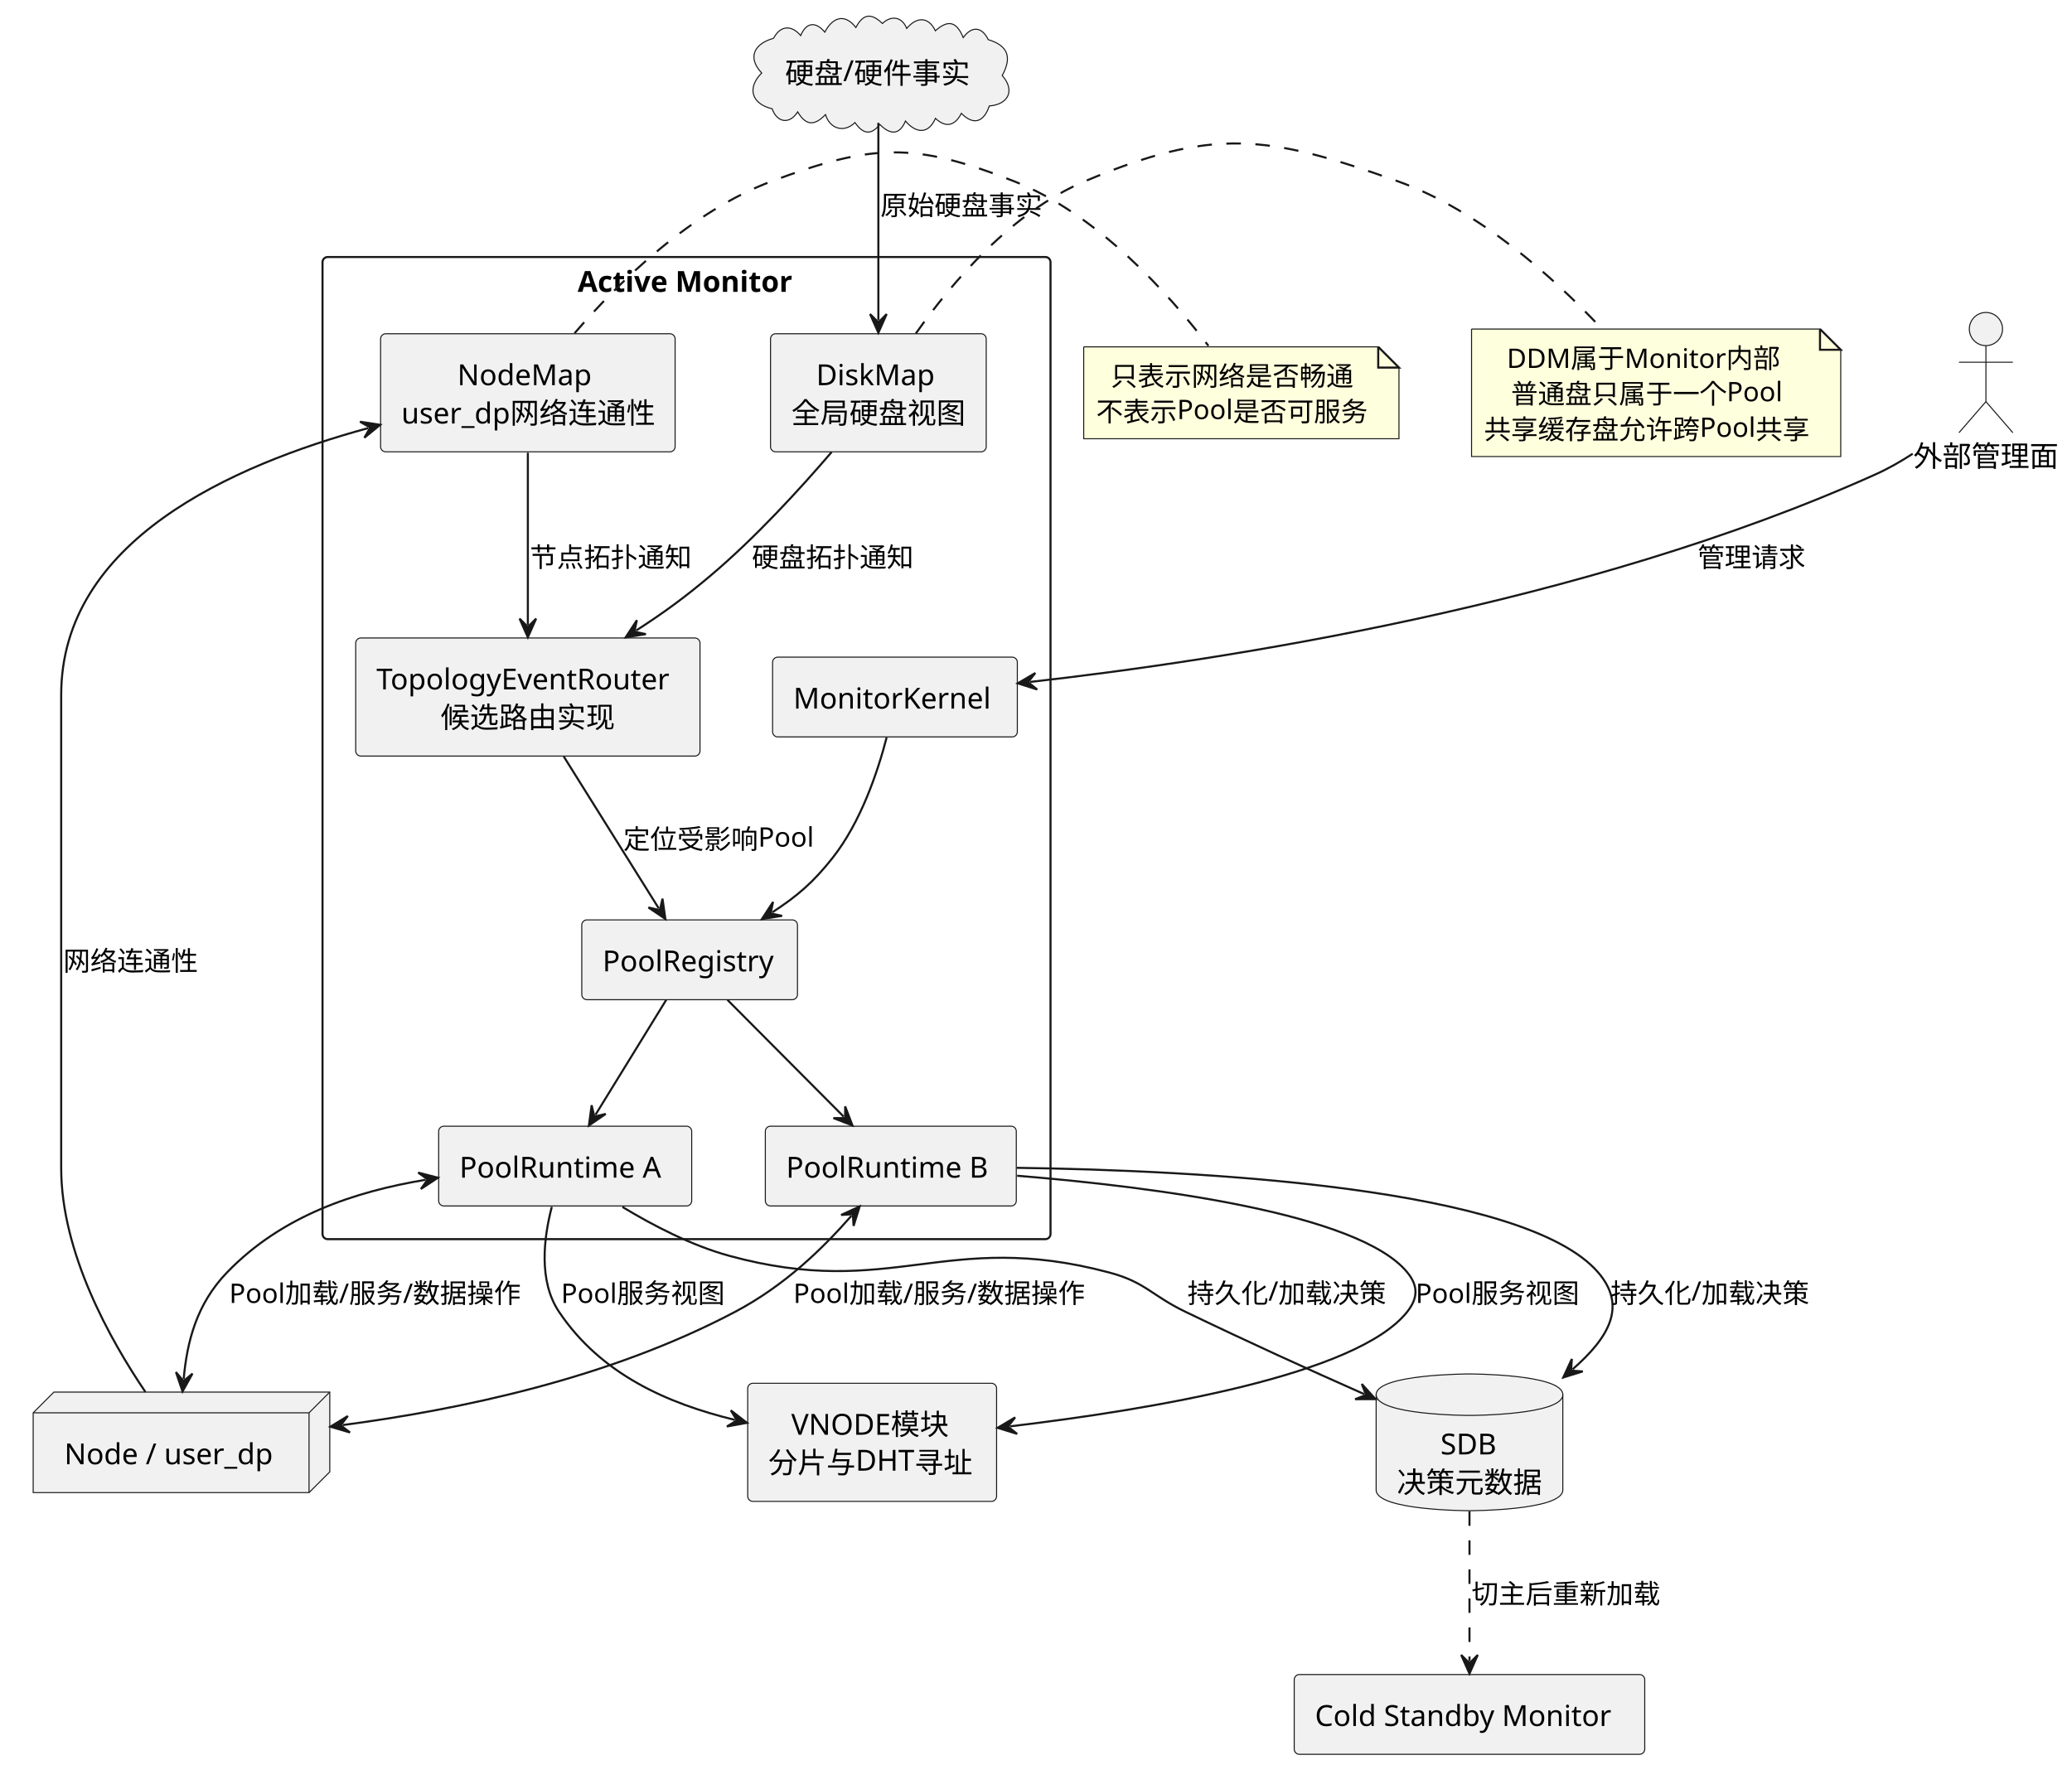
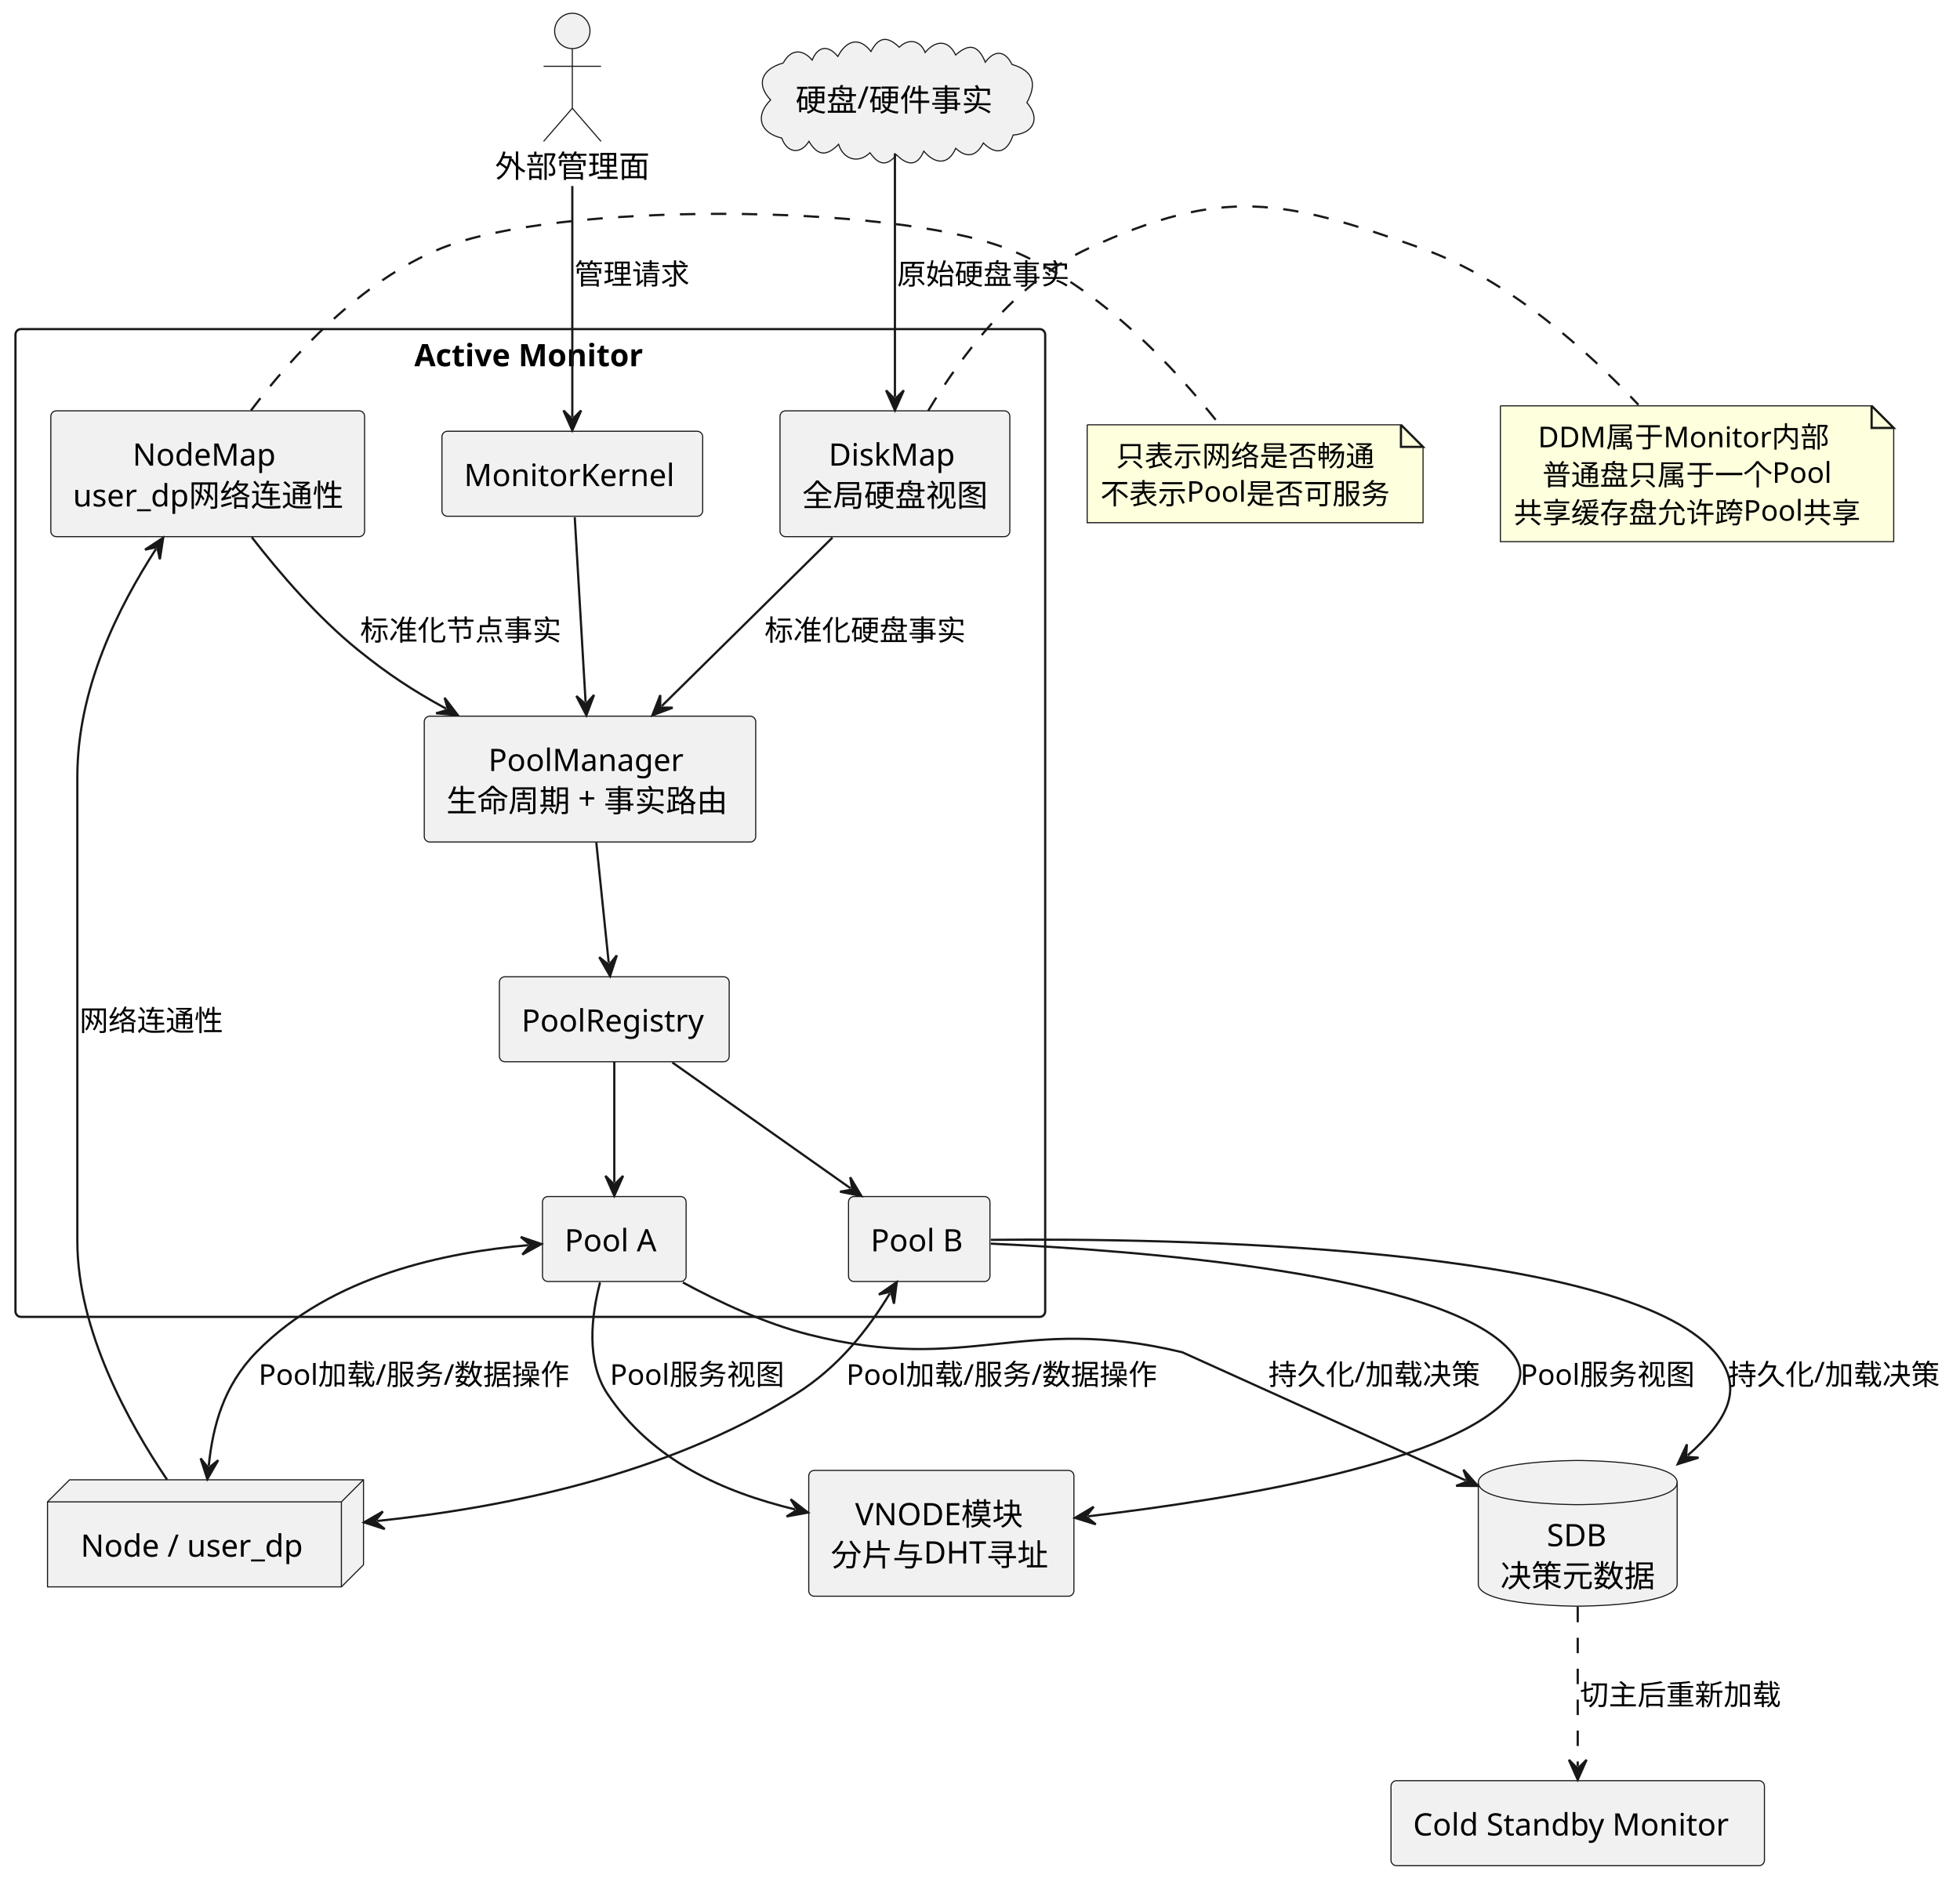
- <svg xmlns="http://www.w3.org/2000/svg" contentStyleType="text/css" height="851px" preserveAspectRatio="none" style="width:999px;height:851px;background:#FFFFFF;" version="1.1" viewBox="0 0 999 851" width="999px" zoomAndPan="magnify">
+ <svg xmlns="http://www.w3.org/2000/svg" contentStyleType="text/css" height="850px" preserveAspectRatio="none" style="width:887px;height:850px;background:#FFFFFF;" version="1.1" viewBox="0 0 887 850" width="887px" zoomAndPan="magnify">
  <defs />
  <g>
    <g id="cluster_Active Monitor">
-       <rect fill="none" height="473.63" rx="2.5" ry="2.5" style="stroke:#181818;stroke-width:1.0;" width="351" x="155.5" y="123.937" />
-       <text fill="#000000" font-family="Microsoft YaHei" font-size="14" font-weight="bold" lengthAdjust="spacing" textLength="105" x="278.5" y="140.75">Active Monitor</text>
+       <rect fill="none" height="447.13" rx="2.5" ry="2.5" style="stroke:#181818;stroke-width:1.0;" width="466" x="7" y="148.97" />
+       <text fill="#000000" font-family="Microsoft YaHei" font-size="14" font-weight="bold" lengthAdjust="spacing" textLength="105" x="187.5" y="165.784">Active Monitor</text>
    </g>
    <g id="elem_Kernel">
-       <rect fill="#F1F1F1" height="38.477" rx="2.5" ry="2.5" style="stroke:#181818;stroke-width:0.5;" width="118" x="372.5" y="316.897" />
-       <text fill="#000000" font-family="Microsoft YaHei" font-size="14" lengthAdjust="spacing" textLength="98" x="382.5" y="341.71">MonitorKernel</text>
+       <rect fill="#F1F1F1" height="38.477" rx="2.5" ry="2.5" style="stroke:#181818;stroke-width:0.5;" width="118" x="200" y="195.21" />
+       <text fill="#000000" font-family="Microsoft YaHei" font-size="14" lengthAdjust="spacing" textLength="98" x="210" y="220.024">MonitorKernel</text>
    </g>
    <g id="elem_DiskMap">
-       <rect fill="#F1F1F1" height="56.955" rx="2.5" ry="2.5" style="stroke:#181818;stroke-width:0.5;" width="104" x="371.5" y="160.937" />
-       <text fill="#000000" font-family="Microsoft YaHei" font-size="14" lengthAdjust="spacing" textLength="60" x="393.5" y="185.75">DiskMap</text>
-       <text fill="#000000" font-family="Microsoft YaHei" font-size="14" lengthAdjust="spacing" textLength="84" x="381.5" y="204.228">全局硬盘视图</text>
+       <rect fill="#F1F1F1" height="56.955" rx="2.5" ry="2.5" style="stroke:#181818;stroke-width:0.5;" width="104" x="353" y="185.97" />
+       <text fill="#000000" font-family="Microsoft YaHei" font-size="14" lengthAdjust="spacing" textLength="60" x="375" y="210.784">DiskMap</text>
+       <text fill="#000000" font-family="Microsoft YaHei" font-size="14" lengthAdjust="spacing" textLength="84" x="363" y="229.261">全局硬盘视图</text>
    </g>
    <g id="elem_NodeMap">
-       <rect fill="#F1F1F1" height="56.955" rx="2.5" ry="2.5" style="stroke:#181818;stroke-width:0.5;" width="142" x="183.5" y="160.937" />
-       <text fill="#000000" font-family="Microsoft YaHei" font-size="14" lengthAdjust="spacing" textLength="68" x="220.5" y="185.75">NodeMap</text>
-       <text fill="#000000" font-family="Microsoft YaHei" font-size="14" lengthAdjust="spacing" textLength="122" x="193.5" y="204.228">user_dp网络连通性</text>
+       <rect fill="#F1F1F1" height="56.955" rx="2.5" ry="2.5" style="stroke:#181818;stroke-width:0.5;" width="142" x="23" y="185.97" />
+       <text fill="#000000" font-family="Microsoft YaHei" font-size="14" lengthAdjust="spacing" textLength="68" x="60" y="210.784">NodeMap</text>
+       <text fill="#000000" font-family="Microsoft YaHei" font-size="14" lengthAdjust="spacing" textLength="122" x="33" y="229.261">user_dp网络连通性</text>
    </g>
-     <g id="elem_TopoRouter">
-       <rect fill="#F1F1F1" height="56.955" rx="2.5" ry="2.5" style="stroke:#181818;stroke-width:0.5;" width="166" x="171.5" y="307.657" />
-       <text fill="#000000" font-family="Microsoft YaHei" font-size="14" lengthAdjust="spacing" textLength="146" x="181.5" y="332.47">TopologyEventRouter</text>
-       <text fill="#000000" font-family="Microsoft YaHei" font-size="14" lengthAdjust="spacing" textLength="84" x="212.5" y="350.948">候选路由实现</text>
+     <g id="elem_PoolManager">
+       <rect fill="#F1F1F1" height="56.955" rx="2.5" ry="2.5" style="stroke:#181818;stroke-width:0.5;" width="150" x="192" y="324.19" />
+       <text fill="#000000" font-family="Microsoft YaHei" font-size="14" lengthAdjust="spacing" textLength="92" x="221" y="349.003">PoolManager</text>
+       <text fill="#000000" font-family="Microsoft YaHei" font-size="14" lengthAdjust="spacing" textLength="130" x="202" y="367.481">生命周期 + 事实路由</text>
    </g>
    <g id="elem_Registry">
-       <rect fill="#F1F1F1" height="38.477" rx="2.5" ry="2.5" style="stroke:#181818;stroke-width:0.5;" width="104" x="280.5" y="443.607" />
-       <text fill="#000000" font-family="Microsoft YaHei" font-size="14" lengthAdjust="spacing" textLength="84" x="290.5" y="468.42">PoolRegistry</text>
+       <rect fill="#F1F1F1" height="38.477" rx="2.5" ry="2.5" style="stroke:#181818;stroke-width:0.5;" width="104" x="226" y="442.14" />
+       <text fill="#000000" font-family="Microsoft YaHei" font-size="14" lengthAdjust="spacing" textLength="84" x="236" y="466.954">PoolRegistry</text>
    </g>
    <g id="elem_PoolA">
-       <rect fill="#F1F1F1" height="38.477" rx="2.5" ry="2.5" style="stroke:#181818;stroke-width:0.5;" width="122" x="211.5" y="543.087" />
-       <text fill="#000000" font-family="Microsoft YaHei" font-size="14" lengthAdjust="spacing" textLength="102" x="221.5" y="567.9">PoolRuntime A</text>
+       <rect fill="#F1F1F1" height="38.477" rx="2.5" ry="2.5" style="stroke:#181818;stroke-width:0.5;" width="65" x="245.5" y="541.62" />
+       <text fill="#000000" font-family="Microsoft YaHei" font-size="14" lengthAdjust="spacing" textLength="45" x="255.5" y="566.433">Pool A</text>
    </g>
    <g id="elem_PoolB">
-       <rect fill="#F1F1F1" height="38.477" rx="2.5" ry="2.5" style="stroke:#181818;stroke-width:0.5;" width="121" x="369" y="543.087" />
-       <text fill="#000000" font-family="Microsoft YaHei" font-size="14" lengthAdjust="spacing" textLength="101" x="379" y="567.9">PoolRuntime B</text>
+       <rect fill="#F1F1F1" height="38.477" rx="2.5" ry="2.5" style="stroke:#181818;stroke-width:0.5;" width="64" x="384" y="541.62" />
+       <text fill="#000000" font-family="Microsoft YaHei" font-size="14" lengthAdjust="spacing" textLength="44" x="394" y="566.433">Pool B</text>
    </g>
    <g id="elem_Admin">
-       <ellipse cx="957.5" cy="158.677" fill="#F1F1F1" rx="8" ry="8" style="stroke:#181818;stroke-width:0.5;" />
-       <path d="M957.5,166.677 L957.5,193.677 M944.5,174.677 L970.5,174.677 M957.5,193.677 L944.5,208.677 M957.5,193.677 L970.5,208.677 " fill="none" style="stroke:#181818;stroke-width:0.5;" />
-       <text fill="#000000" font-family="Microsoft YaHei" font-size="14" lengthAdjust="spacing" textLength="70" x="922.5" y="224.99">外部管理面</text>
+       <ellipse cx="259" cy="14" fill="#F1F1F1" rx="8" ry="8" style="stroke:#181818;stroke-width:0.5;" />
+       <path d="M259,22 L259,49 M246,30 L272,30 M259,49 L246,64 M259,49 L272,64 " fill="none" style="stroke:#181818;stroke-width:0.5;" />
+       <text fill="#000000" font-family="Microsoft YaHei" font-size="14" lengthAdjust="spacing" textLength="70" x="224" y="80.314">外部管理面</text>
    </g>
    <g id="elem_Hardware">
-       <path d="M372.956,18.484 C376.244,12.219 381.579,11.898 386.036,17.155 C388.727,10.691 393.323,10.228 397.67,15.517 C401.177,8.705 407.022,6 412.654,13.253 C416.193,6.528 420.118,6.175 425.445,11.329 C429.7,7.247 434.899,8.034 437.171,13.712 C441.663,8.282 447.525,7.608 450.985,14.838 C457.328,9.173 461.282,10.578 464.406,18.111 C468.56,12.457 473.319,12.729 476.474,19.112 C486.261,22.056 487.91,27.841 483.205,36.421 C489.614,43.665 486.104,50.416 476.998,51.097 C474.445,58.572 469.697,60.86 463.519,54.674 C460.435,60.592 456.179,61.864 451.024,57.094 C447.47,65.219 441.335,64.006 436.558,58.381 C433.509,65.661 428.91,64.731 424.238,60.052 C419.587,65.645 416.013,64.416 412.209,59.116 C406.876,64.316 400.085,62.07 397.998,55.271 C392.726,60.706 388.652,60.78 384.594,53.944 C380.676,60.181 374.643,59.162 372.285,52.461 C362.432,50.133 359.973,42.523 367.238,35.193 C359.88,27.32 364.204,20.843 372.956,18.484 " fill="#F1F1F1" style="stroke:#181818;stroke-width:0.5;" />
-       <text fill="#000000" font-family="Microsoft YaHei" font-size="14" lengthAdjust="spacing" textLength="90" x="378.5" y="40.27">硬盘/硬件事实</text>
+       <path d="M354.456,28.527 C357.744,22.262 363.079,21.941 367.536,27.199 C370.227,20.734 374.823,20.271 379.17,25.56 C382.677,18.749 388.522,16.043 394.154,23.296 C397.693,16.571 401.618,16.218 406.945,21.372 C411.2,17.29 416.399,18.077 418.671,23.755 C423.163,18.326 429.025,17.651 432.485,24.882 C438.828,19.216 442.782,20.621 445.906,28.154 C450.06,22.5 454.819,22.773 457.974,29.155 C467.761,32.099 469.41,37.885 464.705,46.465 C471.114,53.709 467.604,60.459 458.498,61.141 C455.945,68.616 451.197,70.903 445.019,64.717 C441.935,70.636 437.679,71.908 432.524,67.138 C428.97,75.262 422.835,74.049 418.058,68.424 C415.009,75.705 410.41,74.774 405.738,70.095 C401.087,75.688 397.513,74.46 393.709,69.159 C388.376,74.359 381.585,72.114 379.498,65.314 C374.226,70.75 370.152,70.823 366.094,63.987 C362.176,70.224 356.143,69.206 353.785,62.504 C343.932,60.176 341.473,52.566 348.738,45.236 C341.38,37.364 345.704,30.887 354.456,28.527 " fill="#F1F1F1" style="stroke:#181818;stroke-width:0.5;" />
+       <text fill="#000000" font-family="Microsoft YaHei" font-size="14" lengthAdjust="spacing" textLength="90" x="360" y="50.313">硬盘/硬件事实</text>
    </g>
    <g id="elem_SDB">
-       <path d="M663.5,672.567 C663.5,662.567 708.5,662.567 708.5,662.567 C708.5,662.567 753.5,662.567 753.5,672.567 L753.5,718.522 C753.5,728.522 708.5,728.522 708.5,728.522 C708.5,728.522 663.5,728.522 663.5,718.522 L663.5,672.567 " fill="#F1F1F1" style="stroke:#181818;stroke-width:0.5;" />
-       <path d="M663.5,672.567 C663.5,682.567 708.5,682.567 708.5,682.567 C708.5,682.567 753.5,682.567 753.5,672.567 " fill="none" style="stroke:#181818;stroke-width:0.5;" />
-       <text fill="#000000" font-family="Microsoft YaHei" font-size="14" lengthAdjust="spacing" textLength="28" x="694.5" y="701.38">SDB</text>
-       <text fill="#000000" font-family="Microsoft YaHei" font-size="14" lengthAdjust="spacing" textLength="70" x="673.5" y="719.858">决策元数据</text>
+       <path d="M669,671.1 C669,661.1 714,661.1 714,661.1 C714,661.1 759,661.1 759,671.1 L759,717.055 C759,727.055 714,727.055 714,727.055 C714,727.055 669,727.055 669,717.055 L669,671.1 " fill="#F1F1F1" style="stroke:#181818;stroke-width:0.5;" />
+       <path d="M669,671.1 C669,681.1 714,681.1 714,681.1 C714,681.1 759,681.1 759,671.1 " fill="none" style="stroke:#181818;stroke-width:0.5;" />
+       <text fill="#000000" font-family="Microsoft YaHei" font-size="14" lengthAdjust="spacing" textLength="28" x="700" y="699.913">SDB</text>
+       <text fill="#000000" font-family="Microsoft YaHei" font-size="14" lengthAdjust="spacing" textLength="70" x="679" y="718.391">决策元数据</text>
    </g>
    <g id="elem_Standby">
-       <rect fill="#F1F1F1" height="38.477" rx="2.5" ry="2.5" style="stroke:#181818;stroke-width:0.5;" width="169" x="624" y="807.517" />
-       <text fill="#000000" font-family="Microsoft YaHei" font-size="14" lengthAdjust="spacing" textLength="149" x="634" y="832.33">Cold Standby Monitor</text>
+       <rect fill="#F1F1F1" height="38.477" rx="2.5" ry="2.5" style="stroke:#181818;stroke-width:0.5;" width="169" x="629.5" y="806.05" />
+       <text fill="#000000" font-family="Microsoft YaHei" font-size="14" lengthAdjust="spacing" textLength="149" x="639.5" y="830.864">Cold Standby Monitor</text>
    </g>
    <g id="elem_UserDP">
-       <polygon fill="#F1F1F1" points="16,681.307,26,671.307,159,671.307,159,709.784,149,719.784,16,719.784,16,681.307" style="stroke:#181818;stroke-width:0.5;" />
-       <line style="stroke:#181818;stroke-width:0.5;" x1="149" x2="159" y1="681.307" y2="671.307" />
-       <line style="stroke:#181818;stroke-width:0.5;" x1="16" x2="149" y1="681.307" y2="681.307" />
-       <line style="stroke:#181818;stroke-width:0.5;" x1="149" x2="149" y1="681.307" y2="719.784" />
-       <text fill="#000000" font-family="Microsoft YaHei" font-size="14" lengthAdjust="spacing" textLength="103" x="31" y="706.12">Node / user_dp</text>
+       <polygon fill="#F1F1F1" points="21.5,679.84,31.5,669.84,164.5,669.84,164.5,708.317,154.5,718.317,21.5,718.317,21.5,679.84" style="stroke:#181818;stroke-width:0.5;" />
+       <line style="stroke:#181818;stroke-width:0.5;" x1="154.5" x2="164.5" y1="679.84" y2="669.84" />
+       <line style="stroke:#181818;stroke-width:0.5;" x1="21.5" x2="154.5" y1="679.84" y2="679.84" />
+       <line style="stroke:#181818;stroke-width:0.5;" x1="154.5" x2="154.5" y1="679.84" y2="718.317" />
+       <text fill="#000000" font-family="Microsoft YaHei" font-size="14" lengthAdjust="spacing" textLength="103" x="36.5" y="704.654">Node / user_dp</text>
    </g>
    <g id="elem_VNode">
-       <rect fill="#F1F1F1" height="56.955" rx="2.5" ry="2.5" style="stroke:#181818;stroke-width:0.5;" width="120" x="360.5" y="667.067" />
-       <text fill="#000000" font-family="Microsoft YaHei" font-size="14" lengthAdjust="spacing" textLength="78" x="381.5" y="691.88">VNODE模块</text>
-       <text fill="#000000" font-family="Microsoft YaHei" font-size="14" lengthAdjust="spacing" textLength="100" x="370.5" y="710.358">分片与DHT寻址</text>
+       <rect fill="#F1F1F1" height="56.955" rx="2.5" ry="2.5" style="stroke:#181818;stroke-width:0.5;" width="120" x="366" y="665.6" />
+       <text fill="#000000" font-family="Microsoft YaHei" font-size="14" lengthAdjust="spacing" textLength="78" x="387" y="690.413">VNODE模块</text>
+       <text fill="#000000" font-family="Microsoft YaHei" font-size="14" lengthAdjust="spacing" textLength="100" x="376" y="708.891">分片与DHT寻址</text>
    </g>
    <g id="elem_GMN32">
-       <path d="M709.5,158.677 L709.5,220.15 L887.5,220.15 L887.5,168.677 L877.5,158.677 L709.5,158.677 " fill="#FEFFDD" style="stroke:#181818;stroke-width:0.5;" />
-       <path d="M877.5,158.677 L877.5,168.677 L887.5,168.677 L877.5,158.677 " fill="#FEFFDD" style="stroke:#181818;stroke-width:1.0;" />
-       <text fill="#000000" font-family="Microsoft YaHei" font-size="13" lengthAdjust="spacing" textLength="135" x="726.5" y="177.432">DDM属于Monitor内部</text>
-       <text fill="#000000" font-family="Microsoft YaHei" font-size="13" lengthAdjust="spacing" textLength="131" x="728.5" y="194.59">普通盘只属于一个Pool</text>
-       <text fill="#000000" font-family="Microsoft YaHei" font-size="13" lengthAdjust="spacing" textLength="157" x="715.5" y="211.747">共享缓存盘允许跨Pool共享</text>
+       <path d="M679,183.71 L679,245.183 L857,245.183 L857,193.71 L847,183.71 L679,183.71 " fill="#FEFFDD" style="stroke:#181818;stroke-width:0.5;" />
+       <path d="M847,183.71 L847,193.71 L857,193.71 L847,183.71 " fill="#FEFFDD" style="stroke:#181818;stroke-width:1.0;" />
+       <text fill="#000000" font-family="Microsoft YaHei" font-size="13" lengthAdjust="spacing" textLength="135" x="696" y="202.465">DDM属于Monitor内部</text>
+       <text fill="#000000" font-family="Microsoft YaHei" font-size="13" lengthAdjust="spacing" textLength="131" x="698" y="219.623">普通盘只属于一个Pool</text>
+       <text fill="#000000" font-family="Microsoft YaHei" font-size="13" lengthAdjust="spacing" textLength="157" x="685" y="236.781">共享缓存盘允许跨Pool共享</text>
    </g>
    <g id="elem_GMN35">
-       <path d="M522.5,167.257 L522.5,211.572 L674.5,211.572 L674.5,177.257 L664.5,167.257 L522.5,167.257 " fill="#FEFFDD" style="stroke:#181818;stroke-width:0.5;" />
-       <path d="M664.5,167.257 L664.5,177.257 L674.5,177.257 L664.5,167.257 " fill="#FEFFDD" style="stroke:#181818;stroke-width:1.0;" />
-       <text fill="#000000" font-family="Microsoft YaHei" font-size="13" lengthAdjust="spacing" textLength="117" x="535.5" y="186.012">只表示网络是否畅通</text>
-       <text fill="#000000" font-family="Microsoft YaHei" font-size="13" lengthAdjust="spacing" textLength="131" x="528.5" y="203.17">不表示Pool是否可服务</text>
+       <path d="M492,192.29 L492,236.605 L644,236.605 L644,202.29 L634,192.29 L492,192.29 " fill="#FEFFDD" style="stroke:#181818;stroke-width:0.5;" />
+       <path d="M634,192.29 L634,202.29 L644,202.29 L634,192.29 " fill="#FEFFDD" style="stroke:#181818;stroke-width:1.0;" />
+       <text fill="#000000" font-family="Microsoft YaHei" font-size="13" lengthAdjust="spacing" textLength="117" x="505" y="211.045">只表示网络是否畅通</text>
+       <text fill="#000000" font-family="Microsoft YaHei" font-size="13" lengthAdjust="spacing" textLength="131" x="498" y="228.203">不表示Pool是否可服务</text>
    </g>
-     <g id="link_Kernel_Registry">
-       <path d="M427.48,355.667 C423.19,372.187 415.09,396.357 401.5,413.607 C392.27,425.317 384.485,432.094 372.385,439.934 " fill="none" id="Kernel-to-Registry" style="stroke:#181818;stroke-width:1.0;" />
-       <polygon fill="#181818" points="367.35,443.197,377.078,441.66,371.546,440.478,372.728,434.946,367.35,443.197" style="stroke:#181818;stroke-width:1.0;" />
+     <g id="link_Kernel_PoolManager">
+       <path d="M260.1,234.11 C261.46,257.28 263.439,291.02 265.009,317.81 " fill="none" id="Kernel-to-PoolManager" style="stroke:#181818;stroke-width:1.0;" />
+       <polygon fill="#181818" points="265.36,323.8,268.827,314.581,265.067,318.809,260.84,315.049,265.36,323.8" style="stroke:#181818;stroke-width:1.0;" />
    </g>
-     <g id="link_DiskMap_TopoRouter">
-       <path d="M400.96,218.007 C385.51,236.047 363.99,259.537 342.5,277.657 C329.94,288.237 320.377,295.227 306.717,304.067 " fill="none" id="DiskMap-to-TopoRouter" style="stroke:#181818;stroke-width:1.0;" />
-       <polygon fill="#181818" points="301.68,307.327,311.409,305.795,305.878,304.61,307.063,299.079,301.68,307.327" style="stroke:#181818;stroke-width:1.0;" />
-       <text fill="#000000" font-family="Microsoft YaHei" font-size="13" lengthAdjust="spacing" textLength="78" x="362.5" y="273.412">硬盘拓扑通知</text>
+     <g id="link_PoolManager_Registry">
+       <path d="M269.86,381.42 C271.82,400.45 273.754,419.182 275.474,435.852 " fill="none" id="PoolManager-to-Registry" style="stroke:#181818;stroke-width:1.0;" />
+       <polygon fill="#181818" points="276.09,441.82,279.145,432.457,275.577,436.846,271.187,433.278,276.09,441.82" style="stroke:#181818;stroke-width:1.0;" />
    </g>
-     <g id="link_NodeMap_TopoRouter">
-       <path d="M254.5,218.317 C254.5,243.947 254.5,275.717 254.5,301.317 " fill="none" id="NodeMap-to-TopoRouter" style="stroke:#181818;stroke-width:1.0;" />
-       <polygon fill="#181818" points="254.5,307.317,258.5,298.317,254.5,302.317,250.5,298.317,254.5,307.317" style="stroke:#181818;stroke-width:1.0;" />
-       <text fill="#000000" font-family="Microsoft YaHei" font-size="13" lengthAdjust="spacing" textLength="78" x="255.5" y="273.412">节点拓扑通知</text>
+     <g id="link_DiskMap_PoolManager">
+       <path d="M376.74,243.34 C352.93,266.85 323.3,296.095 299.49,319.595 " fill="none" id="DiskMap-to-PoolManager" style="stroke:#181818;stroke-width:1.0;" />
+       <polygon fill="#181818" points="295.22,323.81,304.435,320.335,298.779,320.298,298.816,314.641,295.22,323.81" style="stroke:#181818;stroke-width:1.0;" />
+       <text fill="#000000" font-family="Microsoft YaHei" font-size="13" lengthAdjust="spacing" textLength="91" x="346" y="289.945">标准化硬盘事实</text>
    </g>
-     <g id="link_TopoRouter_Registry">
-       <path d="M271.81,364.807 C286.71,388.637 304.628,417.28 317.618,438.05 " fill="none" id="TopoRouter-to-Registry" style="stroke:#181818;stroke-width:1.0;" />
-       <polygon fill="#181818" points="320.8,443.137,319.419,433.385,318.149,438.897,312.636,437.627,320.8,443.137" style="stroke:#181818;stroke-width:1.0;" />
-       <text fill="#000000" font-family="Microsoft YaHei" font-size="13" lengthAdjust="spacing" textLength="92" x="300.5" y="409.362">定位受影响Pool</text>
+     <g id="link_NodeMap_PoolManager">
+       <path d="M113.93,243.17 C126.49,259.36 143.74,279.43 162,294.19 C175.66,305.22 186.48,312.354 201.9,320.814 " fill="none" id="NodeMap-to-PoolManager" style="stroke:#181818;stroke-width:1.0;" />
+       <polygon fill="#181818" points="207.16,323.7,201.194,315.864,202.776,321.295,197.345,322.878,207.16,323.7" style="stroke:#181818;stroke-width:1.0;" />
+       <text fill="#000000" font-family="Microsoft YaHei" font-size="13" lengthAdjust="spacing" textLength="91" x="163" y="289.945">标准化节点事实</text>
    </g>
    <g id="link_Registry_PoolA">
-       <path d="M321.21,482.187 C310.56,499.497 297.796,520.238 287.086,537.628 " fill="none" id="Registry-to-PoolA" style="stroke:#181818;stroke-width:1.0;" />
-       <polygon fill="#181818" points="283.94,542.737,292.065,537.171,286.562,538.479,285.254,532.976,283.94,542.737" style="stroke:#181818;stroke-width:1.0;" />
+       <path d="M278,480.72 C278,498.03 278,517.88 278,535.27 " fill="none" id="Registry-to-PoolA" style="stroke:#181818;stroke-width:1.0;" />
+       <polygon fill="#181818" points="278,541.27,282,532.27,278,536.27,274,532.27,278,541.27" style="stroke:#181818;stroke-width:1.0;" />
    </g>
    <g id="link_Registry_PoolB">
-       <path d="M350.74,482.187 C367.98,499.497 389.456,521.095 406.776,538.485 " fill="none" id="Registry-to-PoolB" style="stroke:#181818;stroke-width:1.0;" />
-       <polygon fill="#181818" points="411.01,542.737,407.493,533.537,407.482,539.194,401.825,539.183,411.01,542.737" style="stroke:#181818;stroke-width:1.0;" />
+       <path d="M304.28,480.95 C328.84,498.29 360.389,520.579 384.919,537.899 " fill="none" id="Registry-to-PoolB" style="stroke:#181818;stroke-width:1.0;" />
+       <polygon fill="#181818" points="389.82,541.36,384.775,532.901,385.736,538.476,380.161,539.437,389.82,541.36" style="stroke:#181818;stroke-width:1.0;" />
    </g>
    <g id="link_Admin_Kernel">
-       <path d="M922.2,218.807 C916.5,222.507 910.5,225.947 904.5,228.657 C764.05,291.917 588.662,318.474 496.652,328.854 " fill="none" id="Admin-to-Kernel" style="stroke:#181818;stroke-width:1.0;" />
-       <polygon fill="#181818" points="490.69,329.527,500.082,332.493,495.659,328.966,499.185,324.543,490.69,329.527" style="stroke:#181818;stroke-width:1.0;" />
-       <text fill="#000000" font-family="Microsoft YaHei" font-size="13" lengthAdjust="spacing" textLength="52" x="818.5" y="273.412">管理请求</text>
+       <path d="M259,84.21 C259,118.83 259,162.23 259,188.8 " fill="none" id="Admin-to-Kernel" style="stroke:#181818;stroke-width:1.0;" />
+       <polygon fill="#181818" points="259,194.8,263,185.8,259,189.8,255,185.8,259,194.8" style="stroke:#181818;stroke-width:1.0;" />
+       <text fill="#000000" font-family="Microsoft YaHei" font-size="13" lengthAdjust="spacing" textLength="52" x="260" y="128.725">管理请求</text>
    </g>
    <g id="link_Hardware_DiskMap">
-       <path d="M423.5,59.227 C423.5,86.507 423.5,125.417 423.5,154.457 " fill="none" id="Hardware-to-DiskMap" style="stroke:#181818;stroke-width:1.0;" />
-       <polygon fill="#181818" points="423.5,160.457,427.5,151.457,423.5,155.457,419.5,151.457,423.5,160.457" style="stroke:#181818;stroke-width:1.0;" />
-       <text fill="#000000" font-family="Microsoft YaHei" font-size="13" lengthAdjust="spacing" textLength="78" x="424.5" y="103.692">原始硬盘事实</text>
+       <path d="M405,69.41 C405,100.02 405,147.24 405,179.71 " fill="none" id="Hardware-to-DiskMap" style="stroke:#181818;stroke-width:1.0;" />
+       <polygon fill="#181818" points="405,185.71,409,176.71,405,180.71,401,176.71,405,185.71" style="stroke:#181818;stroke-width:1.0;" />
+       <text fill="#000000" font-family="Microsoft YaHei" font-size="13" lengthAdjust="spacing" textLength="78" x="406" y="128.725">原始硬盘事实</text>
    </g>
    <g id="link_UserDP_NodeMap">
-       <path d="M70.1,671.247 C53.01,646.017 29.5,603.927 29.5,563.327 C29.5,335.127 29.5,335.127 29.5,335.127 C29.5,260.817 111.602,224.448 177.522,206.438 " fill="none" id="UserDP-to-NodeMap" style="stroke:#181818;stroke-width:1.0;" />
-       <polygon fill="#181818" points="183.31,204.857,173.574,203.37,178.487,206.174,175.682,211.087,183.31,204.857" style="stroke:#181818;stroke-width:1.0;" />
-       <text fill="#000000" font-family="Microsoft YaHei" font-size="13" lengthAdjust="spacing" textLength="65" x="30.5" y="468.102">网络连通性</text>
+       <path d="M75.6,669.78 C58.51,644.55 35,602.46 35,561.86 C35,351.66 35,351.66 35,351.66 C35,311.59 53.52,274.983 70.61,248.464 " fill="none" id="UserDP-to-NodeMap" style="stroke:#181818;stroke-width:1.0;" />
+       <polygon fill="#181818" points="73.86,243.42,65.623,248.819,71.152,247.623,72.347,253.152,73.86,243.42" style="stroke:#181818;stroke-width:1.0;" />
+       <text fill="#000000" font-family="Microsoft YaHei" font-size="13" lengthAdjust="spacing" textLength="65" x="36" y="466.635">网络连通性</text>
    </g>
    <g id="link_PoolA_UserDP">
-       <path d="M205.242,568.925 C171.002,574.645 135.95,586.207 109.5,613.567 C94.72,628.857 90.182,647.071 88.552,665.031 " fill="none" id="PoolA-UserDP" style="stroke:#181818;stroke-width:1.0;" />
-       <polygon fill="#181818" points="211.16,567.937,201.624,565.474,206.228,568.76,202.942,573.365,211.16,567.937" style="stroke:#181818;stroke-width:1.0;" />
-       <polygon fill="#181818" points="88.01,671.007,92.807,662.405,88.462,666.027,84.84,661.682,88.01,671.007" style="stroke:#181818;stroke-width:1.0;" />
-       <text fill="#000000" font-family="Microsoft YaHei" font-size="13" lengthAdjust="spacing" textLength="143" x="110.5" y="628.322">Pool加载/服务/数据操作</text>
+       <path d="M239.023,563.644 C202.503,566.844 150.25,577.02 116,612.1 C101.09,627.36 96.334,645.593 94.454,663.563 " fill="none" id="PoolA-UserDP" style="stroke:#181818;stroke-width:1.0;" />
+       <polygon fill="#181818" points="245,563.12,235.685,559.921,240.019,563.556,236.383,567.89,245,563.12" style="stroke:#181818;stroke-width:1.0;" />
+       <polygon fill="#181818" points="93.83,669.53,98.745,660.995,94.35,664.557,90.788,660.163,93.83,669.53" style="stroke:#181818;stroke-width:1.0;" />
+       <text fill="#000000" font-family="Microsoft YaHei" font-size="13" lengthAdjust="spacing" textLength="143" x="117" y="626.855">Pool加载/服务/数据操作</text>
    </g>
    <g id="link_PoolB_UserDP">
-       <path d="M410.522,586.286 C396.612,602.136 378.46,619.877 354.5,632.567 C293.2,665.007 221.098,679.808 165.248,687.217 " fill="none" id="PoolB-UserDP" style="stroke:#181818;stroke-width:1.0;" />
-       <polygon fill="#181818" points="414.48,581.777,405.537,585.903,411.182,585.535,411.55,591.179,414.48,581.777" style="stroke:#181818;stroke-width:1.0;" />
-       <polygon fill="#181818" points="159.3,688.007,168.748,690.788,164.257,687.349,167.696,682.858,159.3,688.007" style="stroke:#181818;stroke-width:1.0;" />
-       <text fill="#000000" font-family="Microsoft YaHei" font-size="13" lengthAdjust="spacing" textLength="143" x="382.5" y="628.322">Pool加载/服务/数据操作</text>
+       <path d="M402.714,585.491 C393.014,601.381 380.05,618.54 360,631.1 C300.71,668.22 227.437,682.511 170.717,688.491 " fill="none" id="PoolB-UserDP" style="stroke:#181818;stroke-width:1.0;" />
+       <polygon fill="#181818" points="405.84,580.37,397.736,585.968,403.235,584.638,404.565,590.136,405.84,580.37" style="stroke:#181818;stroke-width:1.0;" />
+       <polygon fill="#181818" points="164.75,689.12,174.12,692.154,169.722,688.596,173.281,684.198,164.75,689.12" style="stroke:#181818;stroke-width:1.0;" />
+       <text fill="#000000" font-family="Microsoft YaHei" font-size="13" lengthAdjust="spacing" textLength="143" x="383" y="626.855">Pool加载/服务/数据操作</text>
    </g>
    <g id="link_PoolA_SDB">
-       <path d="M300.09,582.027 C314.71,590.887 333.35,600.597 351.5,605.567 C430.02,627.067 455.81,592.707 534.5,613.567 C552.37,618.297 554.85,624.527 571.5,632.567 C601.83,647.197 630.896,660.393 657.716,672.293 " fill="none" id="PoolA-to-SDB" style="stroke:#181818;stroke-width:1.0;" />
-       <polygon fill="#181818" points="663.2,674.727,656.596,667.42,658.63,672.699,653.351,674.733,663.2,674.727" style="stroke:#181818;stroke-width:1.0;" />
-       <text fill="#000000" font-family="Microsoft YaHei" font-size="13" lengthAdjust="spacing" textLength="97" x="572.5" y="628.322">持久化/加载决策</text>
+       <path d="M309.02,580.52 C325.37,589.36 346.12,599.08 366,604.1 C438.91,622.51 461.89,594.51 535,612.1 C535,612.1 610.333,646.177 663.363,670.167 " fill="none" id="PoolA-to-SDB" style="stroke:#181818;stroke-width:1.0;" />
+       <polygon fill="#181818" points="668.83,672.64,662.279,665.286,664.274,670.579,658.981,672.575,668.83,672.64" style="stroke:#181818;stroke-width:1.0;" />
+       <text fill="#000000" font-family="Microsoft YaHei" font-size="13" lengthAdjust="spacing" textLength="97" x="574" y="626.855">持久化/加载决策</text>
    </g>
    <g id="link_PoolB_SDB">
-       <path d="M490.31,563.167 C578.44,564.387 735.01,572.457 770.5,613.567 C784.5,629.777 775.933,644.802 758.233,660.312 " fill="none" id="PoolB-to-SDB" style="stroke:#181818;stroke-width:1.0;" />
-       <polygon fill="#181818" points="753.72,664.267,763.125,661.344,757.481,660.971,757.853,655.327,753.72,664.267" style="stroke:#181818;stroke-width:1.0;" />
-       <text fill="#000000" font-family="Microsoft YaHei" font-size="13" lengthAdjust="spacing" textLength="97" x="776.5" y="628.322">持久化/加载决策</text>
+       <path d="M448.41,561.23 C528.73,560.45 733.59,563.36 776,612.1 C790.06,628.26 781.492,643.275 763.783,658.795 " fill="none" id="PoolB-to-SDB" style="stroke:#181818;stroke-width:1.0;" />
+       <polygon fill="#181818" points="759.27,662.75,768.675,659.827,763.03,659.455,763.402,653.81,759.27,662.75" style="stroke:#181818;stroke-width:1.0;" />
+       <text fill="#000000" font-family="Microsoft YaHei" font-size="13" lengthAdjust="spacing" textLength="97" x="782" y="626.855">持久化/加载决策</text>
    </g>
    <g id="link_PoolA_VNode">
-       <path d="M266.05,581.997 C262.14,596.947 259.58,617.777 269.5,632.567 C289.7,662.687 321.62,676.768 354.32,684.727 " fill="none" id="PoolA-to-VNode" style="stroke:#181818;stroke-width:1.0;" />
-       <polygon fill="#181818" points="360.15,686.147,352.351,680.131,355.292,684.964,350.459,687.904,360.15,686.147" style="stroke:#181818;stroke-width:1.0;" />
-       <text fill="#000000" font-family="Microsoft YaHei" font-size="13" lengthAdjust="spacing" textLength="79" x="270.5" y="628.322">Pool服务视图</text>
+       <path d="M271.55,580.53 C267.64,595.48 265.08,616.31 275,631.1 C295.2,661.22 327.12,675.301 359.82,683.261 " fill="none" id="PoolA-to-VNode" style="stroke:#181818;stroke-width:1.0;" />
+       <polygon fill="#181818" points="365.65,684.68,357.851,678.665,360.792,683.497,355.959,686.438,365.65,684.68" style="stroke:#181818;stroke-width:1.0;" />
+       <text fill="#000000" font-family="Microsoft YaHei" font-size="13" lengthAdjust="spacing" textLength="79" x="276" y="626.855">Pool服务视图</text>
    </g>
    <g id="link_PoolB_VNode">
-       <path d="M490.4,566.987 C556.32,572.367 655.18,585.067 678.5,613.567 C683.85,620.097 683.73,625.937 678.5,632.567 C654.37,663.177 555.328,679.697 486.948,687.846 " fill="none" id="PoolB-to-VNode" style="stroke:#181818;stroke-width:1.0;" />
-       <polygon fill="#181818" points="480.99,688.557,490.4,691.463,485.955,687.965,489.453,683.52,480.99,688.557" style="stroke:#181818;stroke-width:1.0;" />
-       <text fill="#000000" font-family="Microsoft YaHei" font-size="13" lengthAdjust="spacing" textLength="79" x="682.5" y="628.322">Pool服务视图</text>
+       <path d="M448.38,562.96 C513.02,565.91 654.37,576.4 684,612.1 C689.39,618.6 689.23,624.47 684,631.1 C659.87,661.71 560.828,678.23 492.448,686.38 " fill="none" id="PoolB-to-VNode" style="stroke:#181818;stroke-width:1.0;" />
+       <polygon fill="#181818" points="486.49,687.09,495.9,689.997,491.455,686.498,494.953,682.053,486.49,687.09" style="stroke:#181818;stroke-width:1.0;" />
+       <text fill="#000000" font-family="Microsoft YaHei" font-size="13" lengthAdjust="spacing" textLength="79" x="688" y="626.855">Pool服务视图</text>
    </g>
    <g id="link_SDB_Standby">
-       <path d="M708.5,728.817 C708.5,753.487 708.5,780.627 708.5,801.067 " fill="none" id="SDB-to-Standby" style="stroke:#181818;stroke-width:1.0;stroke-dasharray:7.0,7.0;" />
-       <polygon fill="#181818" points="708.5,807.067,712.5,798.067,708.5,802.067,704.5,798.067,708.5,807.067" style="stroke:#181818;stroke-width:1.0;" />
-       <text fill="#000000" font-family="Microsoft YaHei" font-size="13" lengthAdjust="spacing" textLength="91" x="709.5" y="773.272">切主后重新加载</text>
+       <path d="M714,727.35 C714,752.02 714,779.16 714,799.6 " fill="none" id="SDB-to-Standby" style="stroke:#181818;stroke-width:1.0;stroke-dasharray:7.0,7.0;" />
+       <polygon fill="#181818" points="714,805.6,718,796.6,714,800.6,710,796.6,714,805.6" style="stroke:#181818;stroke-width:1.0;" />
+       <text fill="#000000" font-family="Microsoft YaHei" font-size="13" lengthAdjust="spacing" textLength="91" x="715" y="771.805">切主后重新加载</text>
    </g>
    <g id="link_DiskMap_GMN32">
-       <path d="M441.58,160.797 C459.02,136.127 487.9,102.227 523,87.437 C584.84,61.377 610.8,64.857 674,87.437 C713.2,101.447 748.95,133.697 771.98,158.207 " fill="none" id="DiskMap-GMN32" style="stroke:#181818;stroke-width:1.0;stroke-dasharray:7.0,7.0;" />
+       <path d="M420.06,185.93 C434.82,161.33 459.86,127.48 492.5,112.47 C553.48,84.45 580.3,89.89 643.5,112.47 C682.7,126.48 718.45,158.73 741.48,183.24 " fill="none" id="DiskMap-GMN32" style="stroke:#181818;stroke-width:1.0;stroke-dasharray:7.0,7.0;" />
    </g>
    <g id="link_NodeMap_GMN35">
-       <path d="M277.04,160.677 C298.43,135.937 333.03,101.987 372,87.437 C420.71,69.247 440.61,68.397 489,87.437 C529.37,103.327 563.67,141.877 582.64,166.767 " fill="none" id="NodeMap-GMN35" style="stroke:#181818;stroke-width:1.0;stroke-dasharray:7.0,7.0;" />
+       <path d="M113.58,185.79 C132.34,161.09 163.13,127.18 199.5,112.47 C252.24,91.15 402.42,92 455.5,112.47 C496.82,128.41 532.36,167.35 551.91,192.24 " fill="none" id="NodeMap-GMN35" style="stroke:#181818;stroke-width:1.0;stroke-dasharray:7.0,7.0;" />
    </g>
  </g>
</svg>
